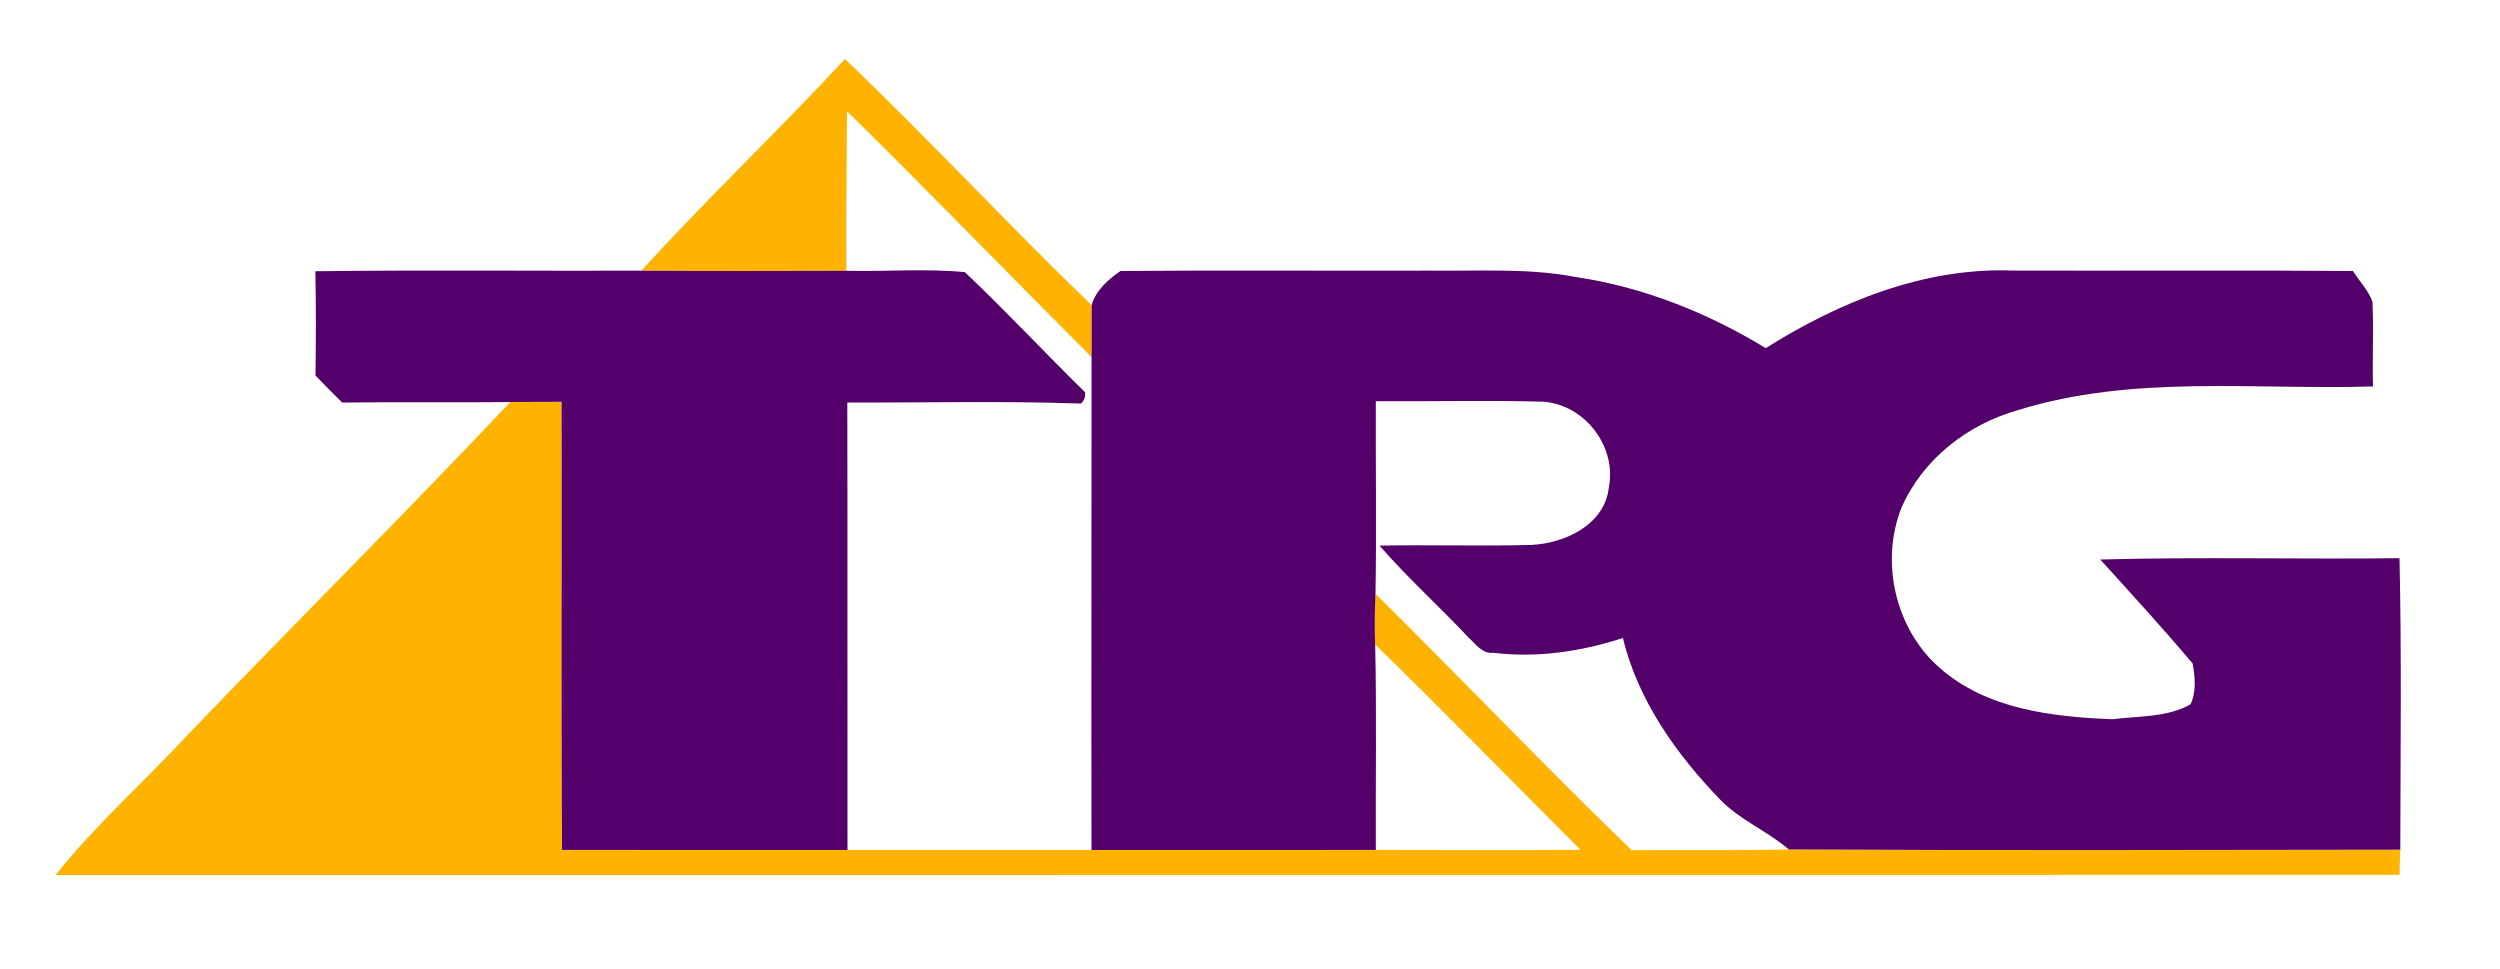
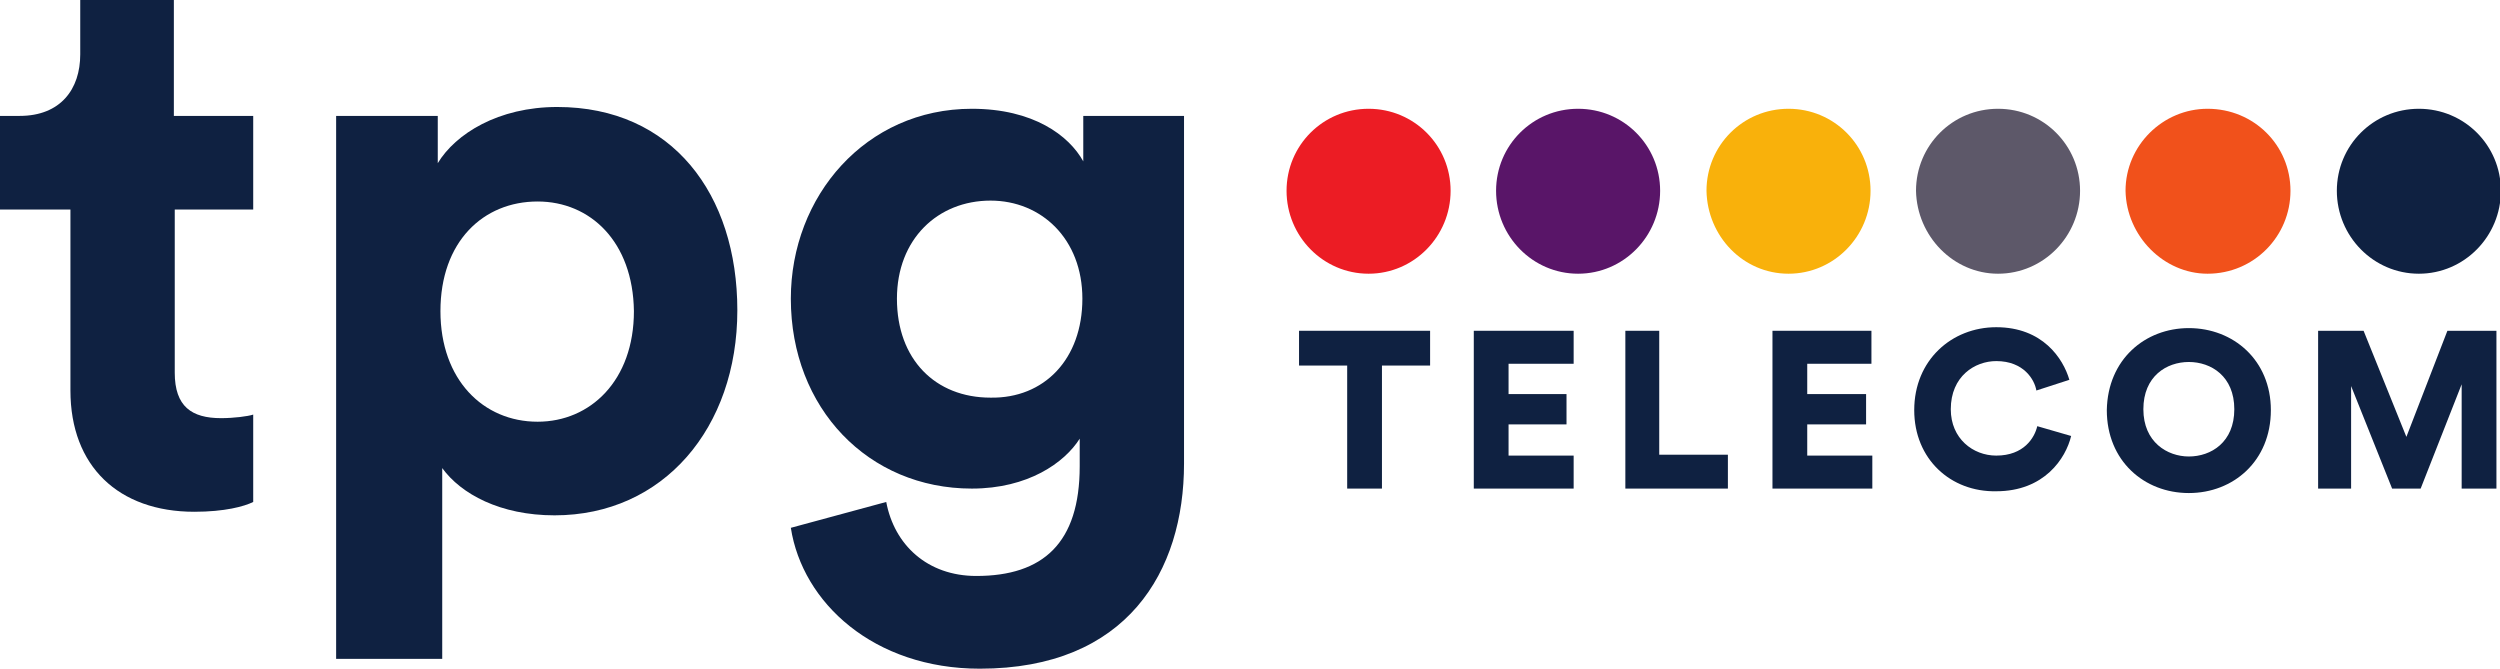
- <svg xmlns="http://www.w3.org/2000/svg" width="400pt" height="155pt" viewBox="0 0 400 155" version="1.1">
-   <path fill="#feb300" d=" M 102.62 43.31 C 113.16 31.72 124.55 20.93 135.19 9.44 C 148.64 22.26 161.27 35.94 174.66 48.83 C 174.63 51.59 174.69 54.36 174.65 57.13 C 161.57 44.06 148.70 30.77 135.52 17.79 C 135.48 26.30 135.36 34.82 135.42 43.33 C 124.49 43.35 113.55 43.39 102.62 43.31 Z" />
-   <path fill="#feb300" d=" M 81.64 64.33 C 84.37 64.30 87.11 64.29 89.85 64.29 C 89.91 88.19 89.76 112.09 89.93 135.99 C 105.15 136.01 120.37 135.99 135.60 136.00 C 148.61 136.01 161.62 136.01 174.64 136.00 C 189.80 136.00 204.97 136.01 220.13 135.99 C 231.05 136.01 241.97 136.04 252.89 135.98 C 241.94 125.03 231.12 113.93 220.03 103.12 C 219.91 100.41 219.96 97.70 220.08 95.00 C 233.82 108.59 247.16 122.60 261.06 136.03 C 269.45 135.95 277.84 136.11 286.22 135.91 C 318.83 136.08 351.44 136.00 384.05 135.95 C 383.99 137.30 383.95 138.64 383.92 139.98 C 258.91 140.01 133.90 139.98 8.89 140.00 C 15.39 131.85 23.25 124.91 30.32 117.27 C 47.34 99.54 64.78 82.21 81.64 64.33 Z" />
-   <path fill="#53006a" d=" M 50.46 43.40 C 67.84 43.18 85.23 43.36 102.62 43.31 C 113.55 43.39 124.49 43.35 135.42 43.33 C 141.73 43.47 148.10 42.94 154.37 43.54 C 160.95 49.76 167.12 56.41 173.60 62.74 C 173.71 63.44 173.50 64.05 172.96 64.57 C 160.51 64.13 148.04 64.45 135.57 64.40 C 135.62 88.27 135.57 112.13 135.60 136.00 C 120.37 135.99 105.15 136.01 89.93 135.99 C 89.76 112.09 89.91 88.19 89.85 64.29 C 87.11 64.29 84.37 64.30 81.64 64.33 C 72.67 64.43 63.71 64.29 54.75 64.41 C 53.30 62.99 51.88 61.55 50.48 60.08 C 50.55 54.52 50.57 48.96 50.46 43.40 Z" />
-   <path fill="#53006a" d=" M 179.29 43.36 C 195.86 43.21 212.45 43.35 229.02 43.30 C 236.74 43.39 244.53 42.86 252.17 44.33 C 262.96 45.93 273.25 50.06 282.52 55.70 C 294.29 48.29 307.92 42.75 322.04 43.29 C 340.18 43.35 358.33 43.21 376.47 43.36 C 377.50 44.99 378.92 46.43 379.59 48.26 C 379.80 52.78 379.56 57.31 379.68 61.83 C 360.76 62.41 341.26 59.90 322.88 65.62 C 314.82 67.89 307.64 73.46 304.24 81.22 C 300.79 89.90 303.25 100.64 310.30 106.82 C 317.84 113.50 328.36 114.69 338.01 115.08 C 342.18 114.53 346.71 114.83 350.48 112.69 C 351.45 110.69 351.21 108.26 350.82 106.15 C 346.03 100.49 341.02 95.01 336.04 89.52 C 351.99 89.09 367.96 89.50 383.92 89.31 C 384.27 104.85 384.07 120.41 384.05 135.95 C 351.44 136.00 318.83 136.08 286.22 135.91 C 282.75 132.94 278.36 131.21 275.17 127.88 C 268.16 120.60 262.07 112.04 259.66 102.08 C 252.98 104.25 245.96 105.29 238.95 104.45 C 237.17 104.65 236.15 103.07 235.00 102.04 C 230.32 97.05 225.22 92.46 220.72 87.30 C 228.83 87.14 236.94 87.41 245.04 87.19 C 250.40 86.91 256.75 83.97 257.41 78.00 C 258.72 71.45 253.56 64.76 246.94 64.27 C 238.01 64.03 229.06 64.25 220.13 64.19 C 220.09 74.46 220.25 84.73 220.08 95.00 C 219.96 97.70 219.91 100.41 220.03 103.12 C 220.27 114.07 220.08 125.03 220.13 135.99 C 204.97 136.01 189.80 136.00 174.64 136.00 C 174.60 109.71 174.65 83.42 174.65 57.13 C 174.69 54.36 174.63 51.59 174.66 48.83 C 175.29 46.51 177.35 44.66 179.29 43.36 Z" />
+ <svg xmlns="http://www.w3.org/2000/svg" version="1.1" id="Layer_1" x="0px" y="0px" viewBox="0 0 280.4 75" style="enable-background:new 0 0 280.4 75;" xml:space="preserve">
+   <defs id="defs45" />
+   <style type="text/css" id="style2">
+   .st0{fill:#0F2141;}
+ 	.st1{fill:#EC1C24;}
+ 	.st2{fill:#5D5869;}
+ 	.st3{fill:#F1511B;}
+ 	.st4{fill:#F9B10B;}
+ 	.st5{fill:#591568;}
+  </style>
+   <g id="g40">
+     <path class="st0" d="M19.6,13h8.8v10.5h-8.8v18.3c0,3.8,1.9,5.1,5.2,5.1c1.4,0,3-0.2,3.6-0.4v9.8c-1,0.5-3.2,1.1-6.6,1.1   c-8.5,0-13.9-5.1-13.9-13.6V23.5H0V13h2.2C6.8,13,9,10,9,6.1V0h10.5V13" id="path6">
+   </path>
+     <path class="st0" d="M37.7,73.9V13h11.4v5.3c2-3.3,6.8-6.3,13.4-6.3c12.9,0,20.2,9.8,20.2,22.8c0,13.2-8.3,23-20.5,23   c-6.1,0-10.5-2.4-12.6-5.3v21.4H37.7 M60.3,22.6c-6.1,0-10.9,4.5-10.9,12.3c0,7.7,4.8,12.4,10.9,12.4c5.9,0,10.8-4.6,10.8-12.4   C71,27.1,66.2,22.6,60.3,22.6z" id="path8">
+   </path>
+     <g id="g12">
+       <path class="st0" d="M99.4,56.3c0.9,4.8,4.6,8.3,10.1,8.3c7.5,0,11.6-3.7,11.6-12.3v-3.1c-1.7,2.7-5.8,5.6-12.1,5.6    c-11.6,0-20.3-9-20.3-21.3c0-11.5,8.4-21.3,20.3-21.3c6.9,0,10.9,3,12.5,5.9V13h11.3v39c0,12.1-6.4,23-22.9,23    C98,75,90,67.6,88.7,59.2L99.4,56.3 M121.4,33.5c0-6.7-4.6-11-10.3-11c-5.9,0-10.5,4.3-10.5,11c0,6.8,4.3,11.1,10.5,11.1    C117.1,44.7,121.4,40.3,121.4,33.5z" id="path10">
+    </path>
+     </g>
+     <polyline class="st0" points="155,41 155,54.8 151.1,54.8 151.1,41 145.7,41 145.7,37.1 160.4,37.1 160.4,41 155,41  " id="polyline14">
+   </polyline>
+     <polyline class="st0" points="165.3,54.8 165.3,37.1 176.5,37.1 176.5,40.8 169.2,40.8 169.2,44.2 175.7,44.2 175.7,47.6    169.2,47.6 169.2,51.1 176.5,51.1 176.5,54.8 165.3,54.8  " id="polyline16">
+   </polyline>
+     <polyline class="st0" points="182.3,54.8 182.3,37.1 186.1,37.1 186.1,51 193.8,51 193.8,54.8 182.3,54.8  " id="polyline18">
+   </polyline>
+     <polyline class="st0" points="198.8,54.8 198.8,37.1 209.9,37.1 209.9,40.8 202.7,40.8 202.7,44.2 209.3,44.2 209.3,47.6    202.7,47.6 202.7,51.1 210,51.1 210,54.8 198.8,54.8  " id="polyline20">
+   </polyline>
+     <path class="st0" d="M214.7,46c0-5.6,4.2-9.3,9.2-9.3c5.2,0,7.5,3.5,8.2,5.9l-3.7,1.2c-0.2-1.2-1.4-3.3-4.5-3.3   c-2.4,0-5.1,1.7-5.1,5.4c0,3.3,2.5,5.2,5.1,5.2c3.1,0,4.3-2,4.6-3.3l3.8,1.1c-0.6,2.5-3,6.2-8.4,6.2   C218.8,55.2,214.7,51.5,214.7,46" id="path22">
+   </path>
+     <path class="st0" d="M245.5,36.8c5,0,9.2,3.6,9.2,9.2c0,5.7-4.2,9.3-9.2,9.3c-5,0-9.2-3.6-9.2-9.3   C236.4,40.3,240.6,36.8,245.5,36.8 M245.5,51.2c2.5,0,5.1-1.6,5.1-5.3s-2.6-5.3-5.1-5.3c-2.5,0-5.1,1.6-5.1,5.3   S243.1,51.2,245.5,51.2z" id="path24">
+   </path>
+     <polyline class="st0" points="276.1,54.8 276.1,43.1 271.5,54.8 268.3,54.8 263.7,43.3 263.7,54.8 260,54.8 260,37.1 265.1,37.1    269.9,49 274.5,37.1 280,37.1 280,54.8 276.1,54.8  " id="polyline26">
+   </polyline>
+     <path class="st0" d="M271.3,30.7c5.1,0,9.2-4.2,9.2-9.3c0-5.1-4.1-9.2-9.2-9.2s-9.2,4.1-9.2,9.2C262.1,26.5,266.2,30.7,271.3,30.7" id="path28">
+   </path>
+     <path class="st1" d="M153.5,30.7c5.1,0,9.2-4.2,9.2-9.3c0-5.1-4.1-9.2-9.2-9.2c-5.1,0-9.2,4.1-9.2,9.2   C144.3,26.5,148.4,30.7,153.5,30.7" id="path30">
+   </path>
+     <path class="st2" d="M224.1,30.7c5.1,0,9.2-4.2,9.2-9.3c0-5.1-4.1-9.2-9.2-9.2c-5.1,0-9.2,4.1-9.2,9.2   C215,26.5,219.1,30.7,224.1,30.7" id="path32">
+   </path>
+     <path class="st3" d="M247.6,30.7c5.2,0,9.3-4.2,9.3-9.3c0-5.1-4.1-9.2-9.3-9.2c-5,0-9.2,4.1-9.2,9.2   C238.5,26.5,242.7,30.7,247.6,30.7" id="path34">
+   </path>
+     <path class="st4" d="M200.6,30.7c5.1,0,9.2-4.2,9.2-9.3c0-5.1-4.1-9.2-9.2-9.2c-5.1,0-9.2,4.1-9.2,9.2   C191.5,26.5,195.5,30.7,200.6,30.7" id="path36">
+   </path>
+     <path class="st5" d="M177,30.7c5.1,0,9.2-4.2,9.2-9.3c0-5.1-4.1-9.2-9.2-9.2c-5.1,0-9.2,4.1-9.2,9.2   C167.8,26.5,171.9,30.7,177,30.7" id="path38">
+   </path>
+   </g>
</svg>
